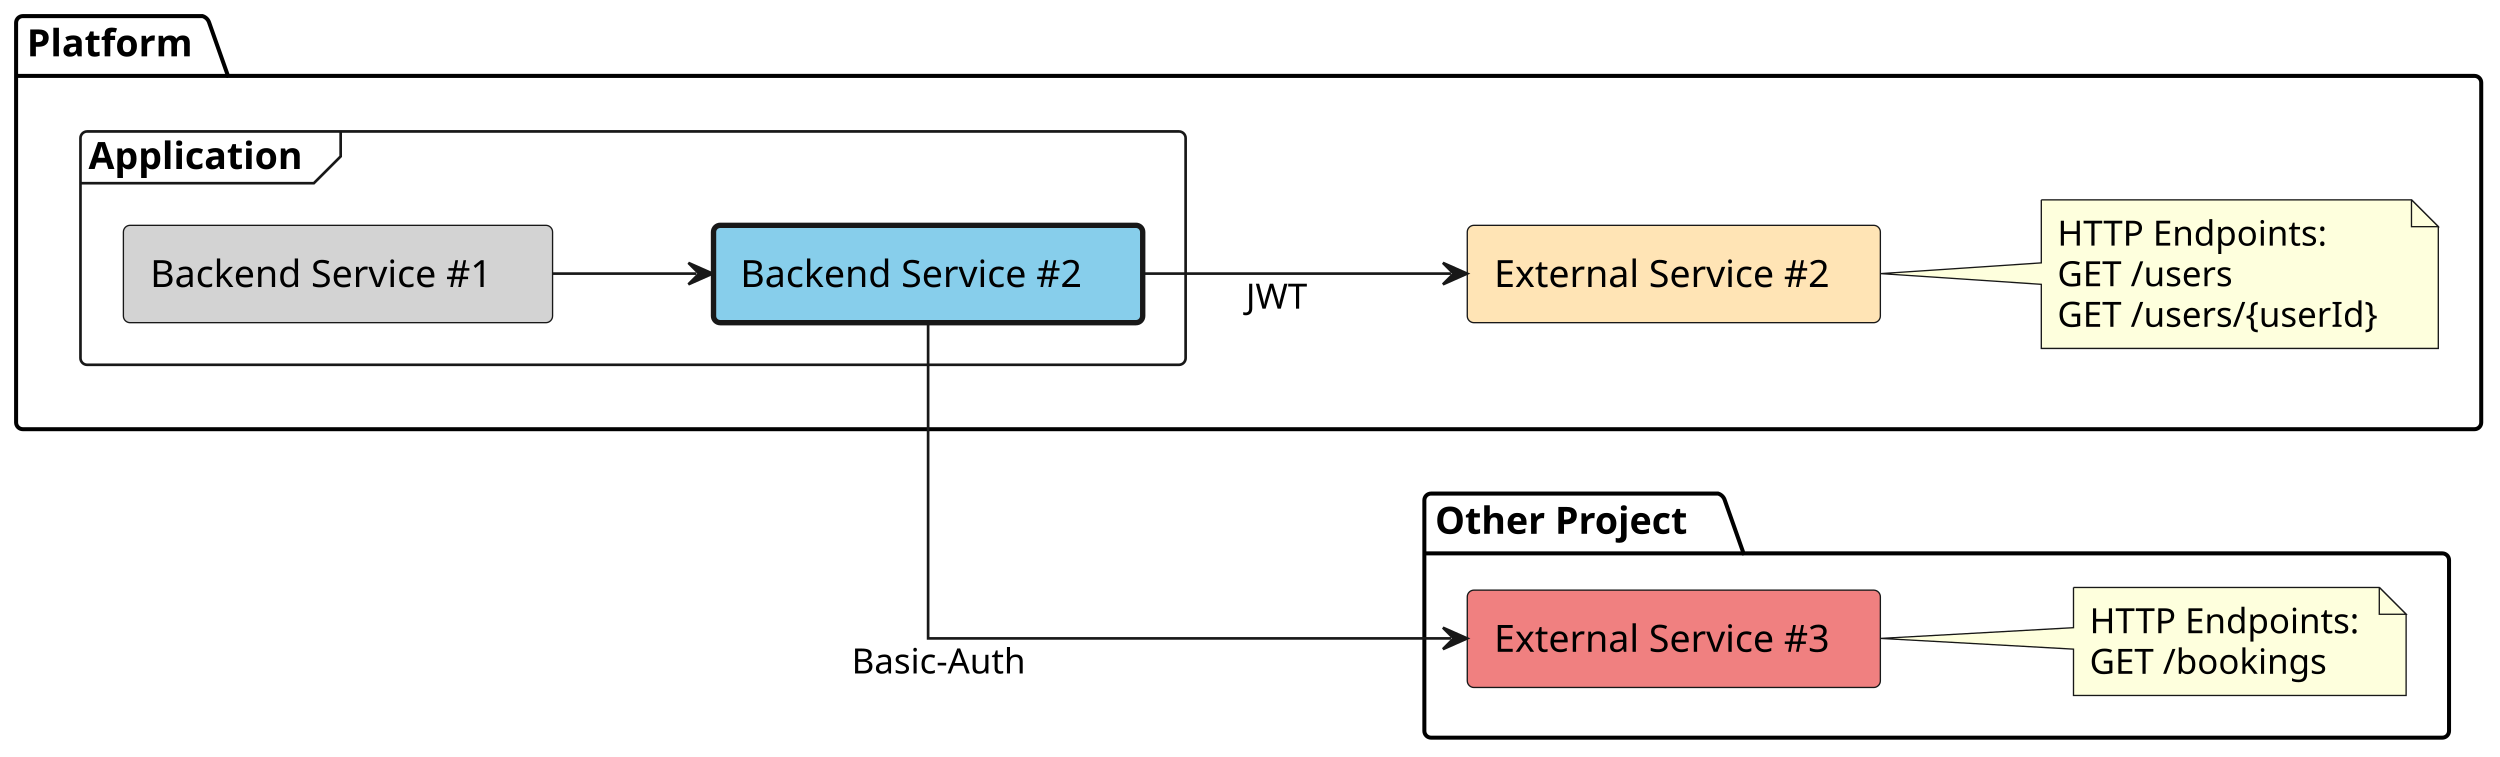
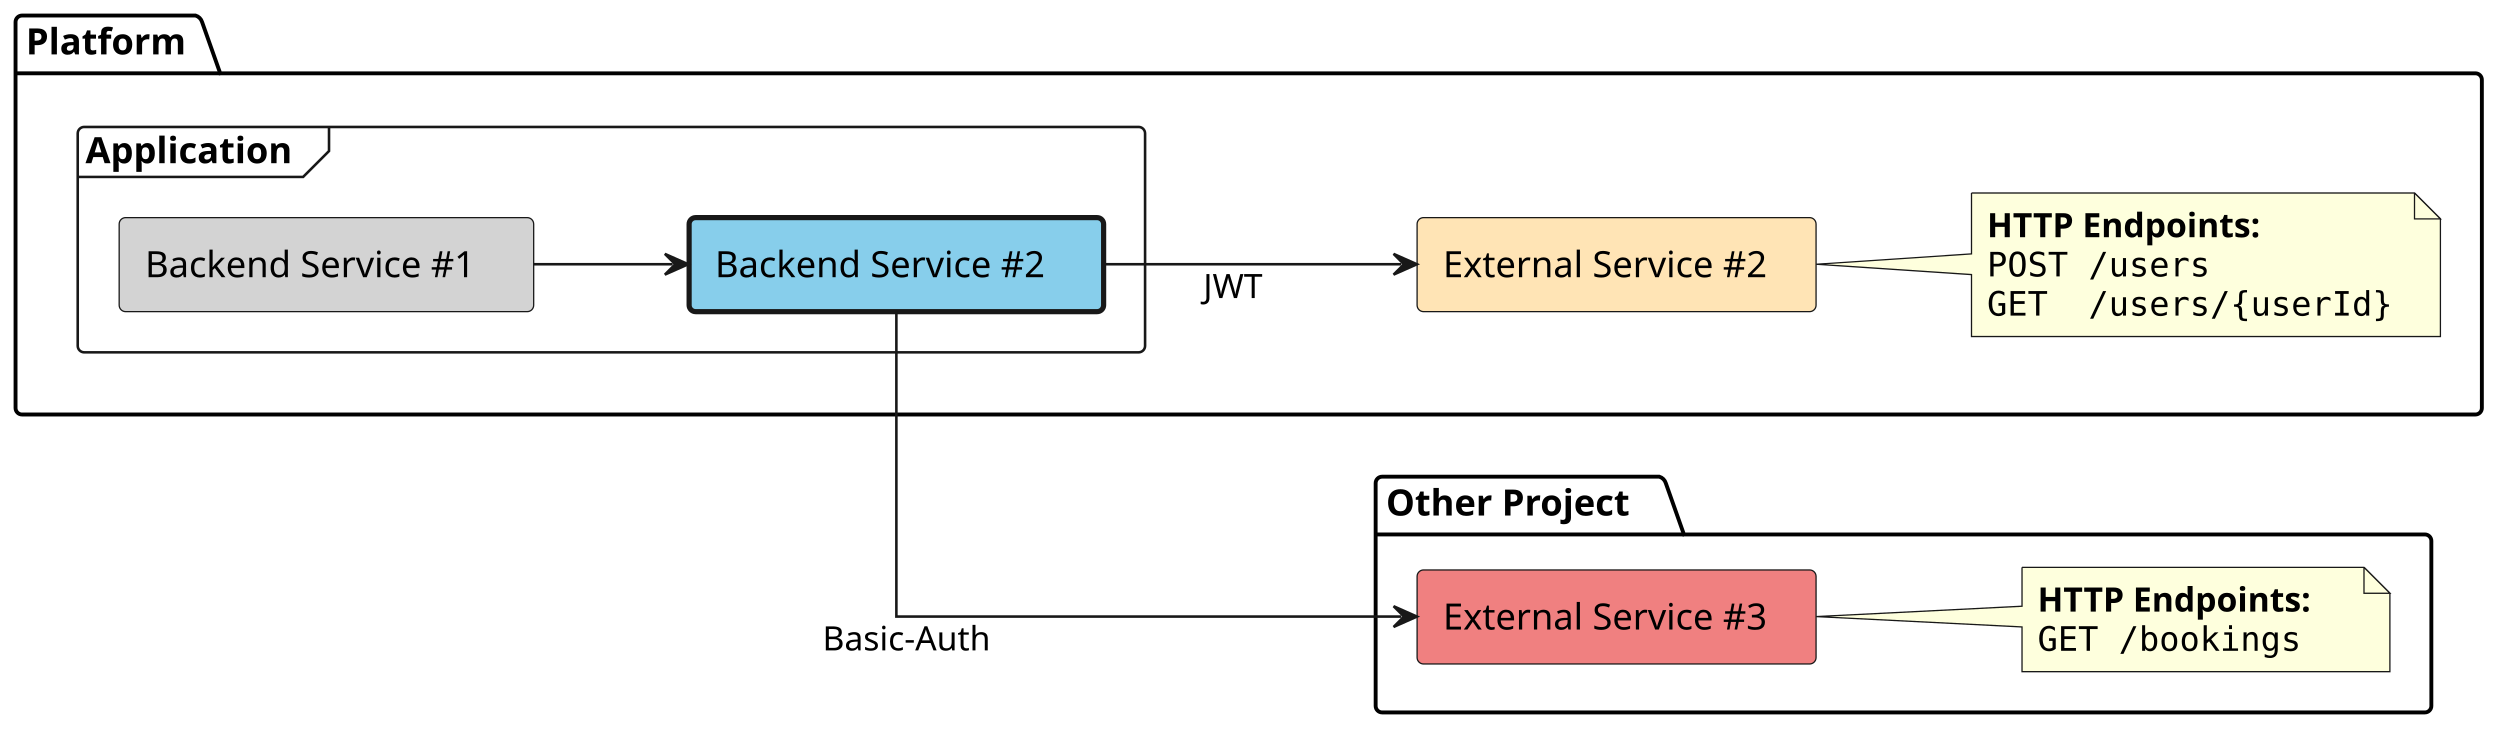
- <svg xmlns="http://www.w3.org/2000/svg" contentStyleType="text/css" height="282px" preserveAspectRatio="none" style="width:932px;height:282px;background:#FFFFFF;" version="1.1" viewBox="0 0 932 282" width="932px" zoomAndPan="magnify">
+ <svg xmlns="http://www.w3.org/2000/svg" contentStyleType="text/css" height="282px" preserveAspectRatio="none" style="width:965px;height:282px;background:#FFFFFF;" version="1.1" viewBox="0 0 965 282" width="965px" zoomAndPan="magnify">
  <defs />
  <g>
    <g id="cluster_Platform">
-       <path d="M8.5,6 L75.5,6 A3.75,3.75 0 0 1 78,8.5 L85,28.297 L922.5,28.297 A2.5,2.5 0 0 1 925,30.797 L925,157.5 A2.5,2.5 0 0 1 922.5,160 L8.5,160 A2.5,2.5 0 0 1 6,157.5 L6,8.5 A2.5,2.5 0 0 1 8.5,6 " fill="none" style="stroke:#000000;stroke-width:1.5;" />
+       <path d="M8.5,6 L75.5,6 A3.75,3.75 0 0 1 78,8.5 L85,28.297 L955.5,28.297 A2.5,2.5 0 0 1 958,30.797 L958,157.5 A2.5,2.5 0 0 1 955.5,160 L8.5,160 A2.5,2.5 0 0 1 6,157.5 L6,8.5 A2.5,2.5 0 0 1 8.5,6 " fill="none" style="stroke:#000000;stroke-width:1.5;" />
      <line style="stroke:#000000;stroke-width:1.5;" x1="6" x2="85" y1="28.297" y2="28.297" />
      <text fill="#000000" font-family="sans-serif" font-size="14" font-weight="bold" lengthAdjust="spacing" textLength="66" x="10" y="20.995">Platform</text>
    </g>
    <g id="cluster_Application">
      <rect fill="none" height="87" rx="2.5" ry="2.5" style="stroke:#181818;stroke-width:1.0;" width="412" x="30" y="49" />
      <path d="M127,49 L127,58.297 L117,68.297 L30,68.297 " fill="none" style="stroke:#181818;stroke-width:1.0;" />
      <text fill="#000000" font-family="sans-serif" font-size="14" font-weight="bold" lengthAdjust="spacing" textLength="87" x="33" y="62.995">Application</text>
    </g>
    <g id="cluster_Other Project">
-       <path d="M533.5,184 L640.5,184 A3.75,3.75 0 0 1 643,186.5 L650,206.297 L910.5,206.297 A2.5,2.5 0 0 1 913,208.797 L913,272.5 A2.5,2.5 0 0 1 910.5,275 L533.5,275 A2.5,2.5 0 0 1 531,272.5 L531,186.5 A2.5,2.5 0 0 1 533.5,184 " fill="none" style="stroke:#000000;stroke-width:1.5;" />
+       <path d="M533.5,184 L640.5,184 A3.75,3.75 0 0 1 643,186.5 L650,206.297 L936,206.297 A2.5,2.5 0 0 1 938.5,208.797 L938.5,272.5 A2.5,2.5 0 0 1 936,275 L533.5,275 A2.5,2.5 0 0 1 531,272.5 L531,186.5 A2.5,2.5 0 0 1 533.5,184 " fill="none" style="stroke:#000000;stroke-width:1.5;" />
      <line style="stroke:#000000;stroke-width:1.5;" x1="531" x2="650" y1="206.297" y2="206.297" />
      <text fill="#000000" font-family="sans-serif" font-size="14" font-weight="bold" lengthAdjust="spacing" textLength="106" x="535" y="198.995">Other Project</text>
    </g>
    <g id="elem_platform__external_service_2">
      <rect fill="#FFE4B5" height="36.297" rx="2.5" ry="2.5" style="stroke:#181818;stroke-width:0.5;" width="154" x="547" y="84" />
      <text fill="#000000" font-family="sans-serif" font-size="14" lengthAdjust="spacing" textLength="134" x="557" y="106.995">External Service #2</text>
    </g>
    <g id="elem_GMN7">
-       <path d="M761,74.5 L761,98 L701.07,102 L761,106 L761,129.898 A0,0 0 0 0 761,129.898 L909,129.898 A0,0 0 0 0 909,129.898 L909,84.5 L899,74.5 L761,74.5 A0,0 0 0 0 761,74.5 " fill="#FEFFDD" style="stroke:#181818;stroke-width:0.5;" />
-       <path d="M899,74.5 L899,84.5 L909,84.5 L899,74.5 " fill="#FEFFDD" style="stroke:#181818;stroke-width:0.5;" />
-       <text fill="#000000" font-family="sans-serif" font-size="13" lengthAdjust="spacing" textLength="103" x="767" y="91.567">HTTP Endpoints:</text>
-       <text fill="#000000" font-family="sans-serif" font-size="13" lengthAdjust="spacing" textLength="68" x="767" y="106.7">GET /users</text>
-       <text fill="#000000" font-family="sans-serif" font-size="13" lengthAdjust="spacing" textLength="127" x="767" y="121.832">GET /users/{userId}</text>
+       <path d="M761,74.5 L761,98 L701.02,102 L761,106 L761,129.898 A0,0 0 0 0 761,129.898 L942,129.898 A0,0 0 0 0 942,129.898 L942,84.5 L932,74.5 L761,74.5 A0,0 0 0 0 761,74.5 " fill="#FEFFDD" style="stroke:#181818;stroke-width:0.5;" />
+       <path d="M932,74.5 L932,84.5 L942,84.5 L932,74.5 " fill="#FEFFDD" style="stroke:#181818;stroke-width:0.5;" />
+       <text fill="#000000" font-family="sans-serif" font-size="13" font-weight="bold" lengthAdjust="spacing" textLength="121" x="767" y="91.567">HTTP Endpoints:</text>
+       <text fill="#000000" font-family="monospace" font-size="13" lengthAdjust="spacing" textLength="88" x="767" y="106.7">POST /users</text>
+       <text fill="#000000" font-family="monospace" font-size="13" lengthAdjust="spacing" textLength="160" x="767" y="121.832">GET  /users/{userId}</text>
    </g>
    <g id="elem_platform__application__backend_service_1">
      <rect fill="#D3D3D3" height="36.297" rx="2.5" ry="2.5" style="stroke:#181818;stroke-width:0.5;" width="160" x="46" y="84" />
      <text fill="#000000" font-family="sans-serif" font-size="14" lengthAdjust="spacing" textLength="140" x="56" y="106.995">Backend Service #1</text>
    </g>
    <g id="elem_platform__application__backend_service_2">
      <rect fill="#87CEEB" height="36.297" rx="2.5" ry="2.5" style="stroke:#181818;stroke-width:2.0;" width="160" x="266" y="84" />
      <text fill="#000000" font-family="sans-serif" font-size="14" lengthAdjust="spacing" textLength="140" x="276" y="106.995">Backend Service #2</text>
    </g>
    <g id="elem_other_project__external_service_3">
      <rect fill="#F08080" height="36.297" rx="2.5" ry="2.5" style="stroke:#181818;stroke-width:0.5;" width="154" x="547" y="220" />
      <text fill="#000000" font-family="sans-serif" font-size="14" lengthAdjust="spacing" textLength="134" x="557" y="242.995">External Service #3</text>
    </g>
    <g id="elem_GMN12">
-       <path d="M773,219 L773,234 L701.07,238 L773,242 L773,259.266 A0,0 0 0 0 773,259.266 L897,259.266 A0,0 0 0 0 897,259.266 L897,229 L887,219 L773,219 A0,0 0 0 0 773,219 " fill="#FEFFDD" style="stroke:#181818;stroke-width:0.5;" />
-       <path d="M887,219 L887,229 L897,229 L887,219 " fill="#FEFFDD" style="stroke:#181818;stroke-width:0.5;" />
-       <text fill="#000000" font-family="sans-serif" font-size="13" lengthAdjust="spacing" textLength="103" x="779" y="236.067">HTTP Endpoints:</text>
-       <text fill="#000000" font-family="sans-serif" font-size="13" lengthAdjust="spacing" textLength="90" x="779" y="251.2">GET /bookings</text>
+       <path d="M780.5,219 L780.5,234 L701.02,238 L780.5,242 L780.5,259.266 A0,0 0 0 0 780.5,259.266 L922.5,259.266 A0,0 0 0 0 922.5,259.266 L922.5,229 L912.5,219 L780.5,219 A0,0 0 0 0 780.5,219 " fill="#FEFFDD" style="stroke:#181818;stroke-width:0.5;" />
+       <path d="M912.5,219 L912.5,229 L922.5,229 L912.5,219 " fill="#FEFFDD" style="stroke:#181818;stroke-width:0.5;" />
+       <text fill="#000000" font-family="sans-serif" font-size="13" font-weight="bold" lengthAdjust="spacing" textLength="121" x="786.5" y="236.067">HTTP Endpoints:</text>
+       <text fill="#000000" font-family="monospace" font-size="13" lengthAdjust="spacing" textLength="104" x="786.5" y="251.2">GET /bookings</text>
    </g>
    <g id="link_platform__application__backend_service_1_platform__application__backend_service_2">
      <path d="M206.05,102 C225.46,102 240.22,102 259.64,102 " fill="none" id="platform__application__backend_service_1-to-platform__application__backend_service_2" style="stroke:#181818;stroke-width:1.0;" />
      <polygon fill="#181818" points="265.64,102,256.64,98,260.64,102,256.64,106,265.64,102" style="stroke:#181818;stroke-width:1.0;" />
    </g>
    <g id="link_platform__application__backend_service_2_platform__external_service_2">
      <path d="M426.04,102 C464.05,102 503.29,102 540.92,102 " fill="none" id="platform__application__backend_service_2-to-platform__external_service_2" style="stroke:#181818;stroke-width:1.0;" />
      <polygon fill="#181818" points="546.92,102,537.92,98,541.92,102,537.92,106,546.92,102" style="stroke:#181818;stroke-width:1.0;" />
      <text fill="#000000" font-family="sans-serif" font-size="13" lengthAdjust="spacing" textLength="21" x="464.48" y="115.067">JWT</text>
    </g>
    <g id="link_platform__application__backend_service_2_other_project__external_service_3">
      <path d="M346,120.06 C346,157.05 346,238 346,238 C346,238 458.66,238 540.93,238 " fill="none" id="platform__application__backend_service_2-to-other_project__external_service_3" style="stroke:#181818;stroke-width:1.0;" />
      <polygon fill="#181818" points="546.93,238,537.93,234,541.93,238,537.93,242,546.93,238" style="stroke:#181818;stroke-width:1.0;" />
      <text fill="#000000" font-family="sans-serif" font-size="13" lengthAdjust="spacing" textLength="69" x="317.5" y="251.067">Basic-Auth</text>
    </g>
  </g>
</svg>
